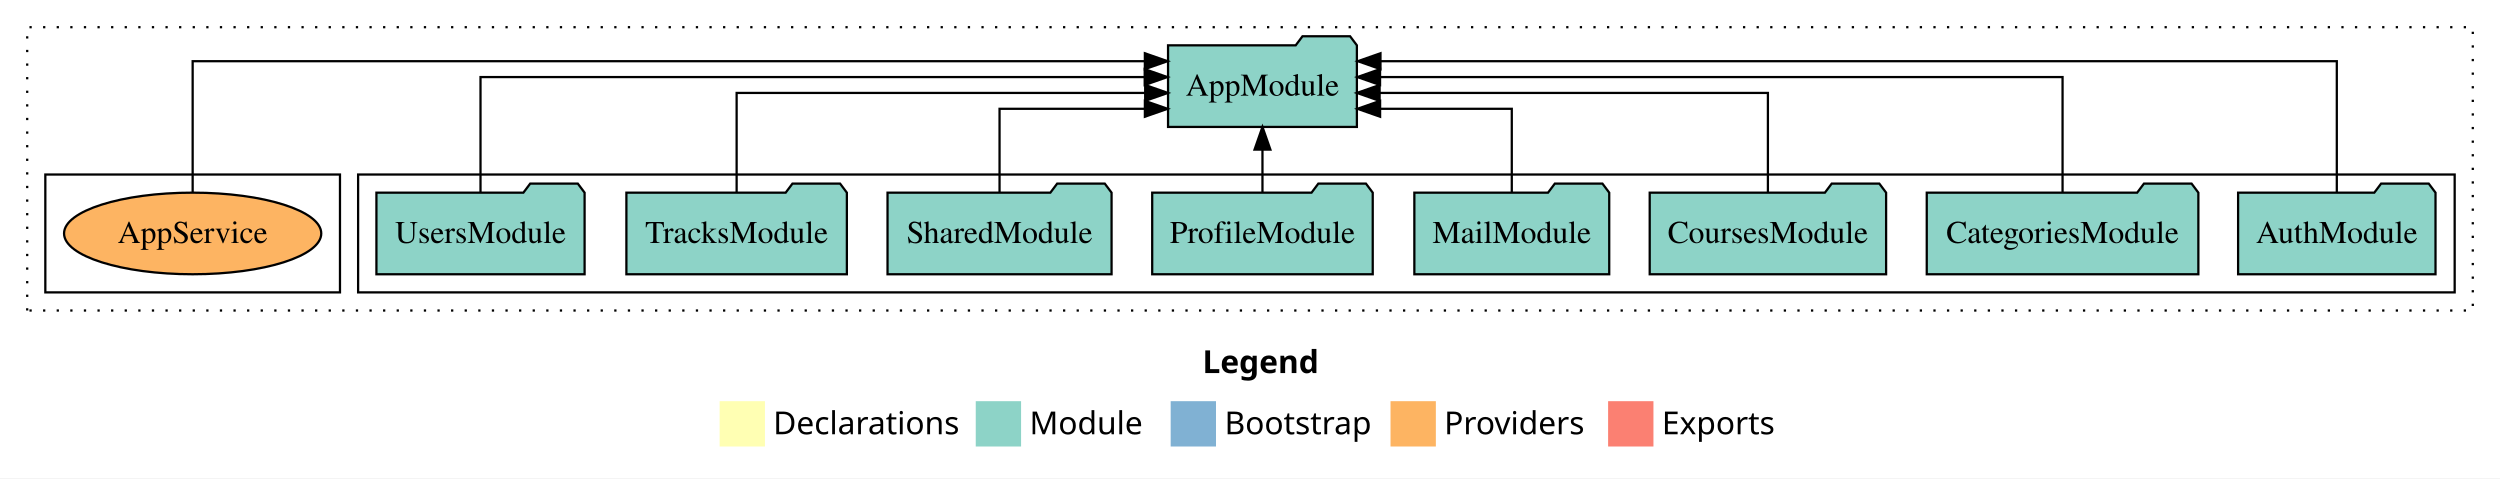
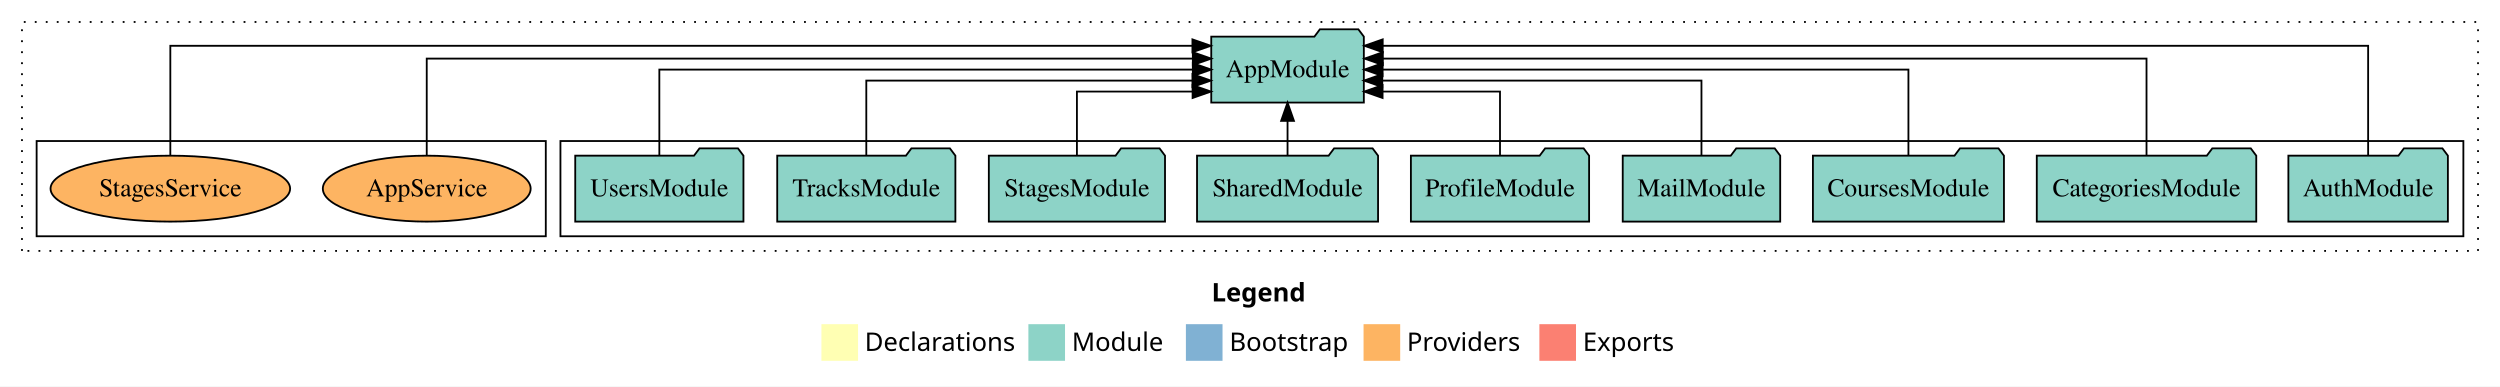
- <svg xmlns="http://www.w3.org/2000/svg" width="1103pt" height="211pt" viewBox="0.00 0.00 1103.00 211.00">
+ <svg xmlns="http://www.w3.org/2000/svg" width="1365pt" height="211pt" viewBox="0.00 0.00 1365.00 211.00">
  <g id="graph0" class="graph" transform="scale(1 1) rotate(0) translate(4 207)">
-     <polygon fill="#ffffff" stroke="transparent" points="-4,4 -4,-207 1099,-207 1099,4 -4,4" />
-     <text text-anchor="start" x="526.509" y="-42.4" font-family="sans-serif" font-weight="bold" font-size="14.00" fill="#000000">Legend</text>
-     <polygon fill="#ffffb3" stroke="transparent" points="313.5,-10 313.5,-30 333.5,-30 333.5,-10 313.5,-10" />
-     <text text-anchor="start" x="337.129" y="-15.4" font-family="sans-serif" font-size="14.00" fill="#000000">  Declarations</text>
-     <polygon fill="#8dd3c7" stroke="transparent" points="426.5,-10 426.5,-30 446.5,-30 446.5,-10 426.5,-10" />
-     <text text-anchor="start" x="450.225" y="-15.4" font-family="sans-serif" font-size="14.00" fill="#000000">  Module</text>
-     <polygon fill="#80b1d3" stroke="transparent" points="512.5,-10 512.5,-30 532.5,-30 532.5,-10 512.5,-10" />
-     <text text-anchor="start" x="536.281" y="-15.4" font-family="sans-serif" font-size="14.00" fill="#000000">  Bootstrap</text>
-     <polygon fill="#fdb462" stroke="transparent" points="609.5,-10 609.5,-30 629.5,-30 629.5,-10 609.5,-10" />
-     <text text-anchor="start" x="633.173" y="-15.4" font-family="sans-serif" font-size="14.00" fill="#000000">  Providers</text>
-     <polygon fill="#fb8072" stroke="transparent" points="705.5,-10 705.5,-30 725.5,-30 725.5,-10 705.5,-10" />
-     <text text-anchor="start" x="729.226" y="-15.4" font-family="sans-serif" font-size="14.00" fill="#000000">  Exports</text>
+     <polygon fill="#ffffff" stroke="transparent" points="-4,4 -4,-207 1361,-207 1361,4 -4,4" />
+     <text text-anchor="start" x="657.509" y="-42.4" font-family="sans-serif" font-weight="bold" font-size="14.00" fill="#000000">Legend</text>
+     <polygon fill="#ffffb3" stroke="transparent" points="444.5,-10 444.5,-30 464.5,-30 464.5,-10 444.5,-10" />
+     <text text-anchor="start" x="468.129" y="-15.4" font-family="sans-serif" font-size="14.00" fill="#000000">  Declarations</text>
+     <polygon fill="#8dd3c7" stroke="transparent" points="557.5,-10 557.5,-30 577.5,-30 577.5,-10 557.5,-10" />
+     <text text-anchor="start" x="581.225" y="-15.4" font-family="sans-serif" font-size="14.00" fill="#000000">  Module</text>
+     <polygon fill="#80b1d3" stroke="transparent" points="643.5,-10 643.5,-30 663.5,-30 663.5,-10 643.5,-10" />
+     <text text-anchor="start" x="667.281" y="-15.4" font-family="sans-serif" font-size="14.00" fill="#000000">  Bootstrap</text>
+     <polygon fill="#fdb462" stroke="transparent" points="740.5,-10 740.5,-30 760.5,-30 760.5,-10 740.5,-10" />
+     <text text-anchor="start" x="764.173" y="-15.4" font-family="sans-serif" font-size="14.00" fill="#000000">  Providers</text>
+     <polygon fill="#fb8072" stroke="transparent" points="836.5,-10 836.5,-30 856.5,-30 856.5,-10 836.5,-10" />
+     <text text-anchor="start" x="860.226" y="-15.4" font-family="sans-serif" font-size="14.00" fill="#000000">  Exports</text>
    <g id="clust1" class="cluster">
-       <polygon fill="none" stroke="#000000" stroke-dasharray="1,5" points="8,-70 8,-195 1087,-195 1087,-70 8,-70" />
+       <polygon fill="none" stroke="#000000" stroke-dasharray="1,5" points="8,-70 8,-195 1349,-195 1349,-70 8,-70" />
    </g>
    <g id="clust3" class="cluster">
-       <polygon fill="none" stroke="#000000" points="154,-78 154,-130 1079,-130 1079,-78 154,-78" />
+       <polygon fill="none" stroke="#000000" points="302,-78 302,-130 1341,-130 1341,-78 302,-78" />
    </g>
    <g id="clust6" class="cluster">
-       <polygon fill="none" stroke="#000000" points="16,-78 16,-130 146,-130 146,-78 16,-78" />
+       <polygon fill="none" stroke="#000000" points="16,-78 16,-130 294,-130 294,-78 16,-78" />
    </g>
    <g id="node1" class="node">
-       <polygon fill="#8dd3c7" stroke="#000000" points="1070.548,-122 1067.548,-126 1046.548,-126 1043.548,-122 983.452,-122 983.452,-86 1070.548,-86 1070.548,-122" />
-       <text text-anchor="middle" x="1027" y="-99.8" font-family="Times,serif" font-size="14.00" fill="#000000">AuthModule</text>
+       <polygon fill="#8dd3c7" stroke="#000000" points="1332.548,-122 1329.548,-126 1308.548,-126 1305.548,-122 1245.452,-122 1245.452,-86 1332.548,-86 1332.548,-122" />
+       <text text-anchor="middle" x="1289" y="-99.8" font-family="Times,serif" font-size="14.00" fill="#000000">AuthModule</text>
+     </g>
+     <g id="node10" class="node">
+       <polygon fill="#8dd3c7" stroke="#000000" points="740.657,-187 737.657,-191 716.657,-191 713.657,-187 657.343,-187 657.343,-151 740.657,-151 740.657,-187" />
+       <text text-anchor="middle" x="699" y="-164.8" font-family="Times,serif" font-size="14.00" fill="#000000">AppModule</text>
+     </g>
+     <g id="edge1" class="edge">
+       <path fill="none" stroke="#000000" d="M1289,-122.091C1289,-145.133 1289,-182 1289,-182 1289,-182 750.958,-182 750.958,-182" />
+       <polygon fill="#000000" stroke="#000000" points="750.958,-178.5 740.958,-182 750.958,-185.5 750.958,-178.5" />
+     </g>
+     <g id="node2" class="node">
+       <polygon fill="#8dd3c7" stroke="#000000" points="1227.917,-122 1224.917,-126 1203.917,-126 1200.917,-122 1108.083,-122 1108.083,-86 1227.917,-86 1227.917,-122" />
+       <text text-anchor="middle" x="1168" y="-99.8" font-family="Times,serif" font-size="14.00" fill="#000000">CategoriesModule</text>
+     </g>
+     <g id="edge2" class="edge">
+       <path fill="none" stroke="#000000" d="M1168,-122.284C1168,-143.321 1168,-175 1168,-175 1168,-175 751.033,-175 751.033,-175" />
+       <polygon fill="#000000" stroke="#000000" points="751.033,-171.5 741.033,-175 751.033,-178.5 751.033,-171.5" />
+     </g>
+     <g id="node3" class="node">
+       <polygon fill="#8dd3c7" stroke="#000000" points="1090.151,-122 1087.151,-126 1066.151,-126 1063.151,-122 985.849,-122 985.849,-86 1090.151,-86 1090.151,-122" />
+       <text text-anchor="middle" x="1038" y="-99.8" font-family="Times,serif" font-size="14.00" fill="#000000">CoursesModule</text>
+     </g>
+     <g id="edge3" class="edge">
+       <path fill="none" stroke="#000000" d="M1038,-122.106C1038,-141.339 1038,-169 1038,-169 1038,-169 750.908,-169 750.908,-169" />
+       <polygon fill="#000000" stroke="#000000" points="750.908,-165.5 740.908,-169 750.908,-172.5 750.908,-165.5" />
+     </g>
+     <g id="node4" class="node">
+       <polygon fill="#8dd3c7" stroke="#000000" points="967.99,-122 964.99,-126 943.99,-126 940.99,-122 882.01,-122 882.01,-86 967.99,-86 967.99,-122" />
+       <text text-anchor="middle" x="925" y="-99.8" font-family="Times,serif" font-size="14.00" fill="#000000">MailModule</text>
+     </g>
+     <g id="edge4" class="edge">
+       <path fill="none" stroke="#000000" d="M925,-122.022C925,-139.373 925,-163 925,-163 925,-163 750.715,-163 750.715,-163" />
+       <polygon fill="#000000" stroke="#000000" points="750.715,-159.5 740.715,-163 750.715,-166.5 750.715,-159.5" />
+     </g>
+     <g id="node5" class="node">
+       <polygon fill="#8dd3c7" stroke="#000000" points="863.65,-122 860.65,-126 839.65,-126 836.65,-122 766.35,-122 766.35,-86 863.65,-86 863.65,-122" />
+       <text text-anchor="middle" x="815" y="-99.8" font-family="Times,serif" font-size="14.00" fill="#000000">ProfileModule</text>
+     </g>
+     <g id="edge5" class="edge">
+       <path fill="none" stroke="#000000" d="M815,-122.24C815,-137.571 815,-157 815,-157 815,-157 750.879,-157 750.879,-157" />
+       <polygon fill="#000000" stroke="#000000" points="750.879,-153.5 740.879,-157 750.879,-160.5 750.879,-153.5" />
+     </g>
+     <g id="node6" class="node">
+       <polygon fill="#8dd3c7" stroke="#000000" points="748.423,-122 745.423,-126 724.423,-126 721.423,-122 649.577,-122 649.577,-86 748.423,-86 748.423,-122" />
+       <text text-anchor="middle" x="699" y="-99.8" font-family="Times,serif" font-size="14.00" fill="#000000">SharedModule</text>
+     </g>
+     <g id="edge6" class="edge">
+       <path fill="none" stroke="#000000" d="M699,-122.106C699,-122.106 699,-140.991 699,-140.991" />
+       <polygon fill="#000000" stroke="#000000" points="695.5,-140.991 699,-150.991 702.5,-140.991 695.5,-140.991" />
+     </g>
+     <g id="node7" class="node">
+       <polygon fill="#8dd3c7" stroke="#000000" points="632.097,-122 629.097,-126 608.097,-126 605.097,-122 535.903,-122 535.903,-86 632.097,-86 632.097,-122" />
+       <text text-anchor="middle" x="584" y="-99.8" font-family="Times,serif" font-size="14.00" fill="#000000">StagesModule</text>
+     </g>
+     <g id="edge7" class="edge">
+       <path fill="none" stroke="#000000" d="M584,-122.24C584,-137.571 584,-157 584,-157 584,-157 647.157,-157 647.157,-157" />
+       <polygon fill="#000000" stroke="#000000" points="647.157,-160.5 657.157,-157 647.157,-153.5 647.157,-160.5" />
+     </g>
+     <g id="node8" class="node">
+       <polygon fill="#8dd3c7" stroke="#000000" points="517.638,-122 514.638,-126 493.637,-126 490.637,-122 420.363,-122 420.363,-86 517.638,-86 517.638,-122" />
+       <text text-anchor="middle" x="469" y="-99.8" font-family="Times,serif" font-size="14.00" fill="#000000">TracksModule</text>
+     </g>
+     <g id="edge8" class="edge">
+       <path fill="none" stroke="#000000" d="M469,-122.022C469,-139.373 469,-163 469,-163 469,-163 647.082,-163 647.082,-163" />
+       <polygon fill="#000000" stroke="#000000" points="647.082,-166.5 657.082,-163 647.082,-159.5 647.082,-166.5" />
    </g>
    <g id="node9" class="node">
-       <polygon fill="#8dd3c7" stroke="#000000" points="594.657,-187 591.657,-191 570.657,-191 567.657,-187 511.343,-187 511.343,-151 594.657,-151 594.657,-187" />
-       <text text-anchor="middle" x="553" y="-164.8" font-family="Times,serif" font-size="14.00" fill="#000000">AppModule</text>
-     </g>
-     <g id="edge1" class="edge">
-       <path fill="none" stroke="#000000" d="M1027,-122.011C1027,-144.485 1027,-180 1027,-180 1027,-180 605.064,-180 605.064,-180" />
-       <polygon fill="#000000" stroke="#000000" points="605.064,-176.5 595.064,-180 605.064,-183.5 605.064,-176.5" />
-     </g>
-     <g id="node2" class="node">
-       <polygon fill="#8dd3c7" stroke="#000000" points="965.917,-122 962.917,-126 941.917,-126 938.917,-122 846.083,-122 846.083,-86 965.917,-86 965.917,-122" />
-       <text text-anchor="middle" x="906" y="-99.8" font-family="Times,serif" font-size="14.00" fill="#000000">CategoriesModule</text>
-     </g>
-     <g id="edge2" class="edge">
-       <path fill="none" stroke="#000000" d="M906,-122.129C906,-142.572 906,-173 906,-173 906,-173 604.88,-173 604.88,-173" />
-       <polygon fill="#000000" stroke="#000000" points="604.88,-169.5 594.88,-173 604.88,-176.5 604.88,-169.5" />
-     </g>
-     <g id="node3" class="node">
-       <polygon fill="#8dd3c7" stroke="#000000" points="828.151,-122 825.151,-126 804.151,-126 801.151,-122 723.849,-122 723.849,-86 828.151,-86 828.151,-122" />
-       <text text-anchor="middle" x="776" y="-99.8" font-family="Times,serif" font-size="14.00" fill="#000000">CoursesModule</text>
-     </g>
-     <g id="edge3" class="edge">
-       <path fill="none" stroke="#000000" d="M776,-122.267C776,-140.555 776,-166 776,-166 776,-166 604.683,-166 604.683,-166" />
-       <polygon fill="#000000" stroke="#000000" points="604.683,-162.5 594.683,-166 604.683,-169.5 604.683,-162.5" />
-     </g>
-     <g id="node4" class="node">
-       <polygon fill="#8dd3c7" stroke="#000000" points="705.99,-122 702.99,-126 681.99,-126 678.99,-122 620.01,-122 620.01,-86 705.99,-86 705.99,-122" />
-       <text text-anchor="middle" x="663" y="-99.8" font-family="Times,serif" font-size="14.00" fill="#000000">MailModule</text>
-     </g>
-     <g id="edge4" class="edge">
-       <path fill="none" stroke="#000000" d="M663,-122.009C663,-138.049 663,-159 663,-159 663,-159 604.9,-159 604.9,-159" />
-       <polygon fill="#000000" stroke="#000000" points="604.9,-155.5 594.9,-159 604.9,-162.5 604.9,-155.5" />
-     </g>
-     <g id="node5" class="node">
-       <polygon fill="#8dd3c7" stroke="#000000" points="601.65,-122 598.65,-126 577.65,-126 574.65,-122 504.35,-122 504.35,-86 601.65,-86 601.65,-122" />
-       <text text-anchor="middle" x="553" y="-99.8" font-family="Times,serif" font-size="14.00" fill="#000000">ProfileModule</text>
-     </g>
-     <g id="edge5" class="edge">
-       <path fill="none" stroke="#000000" d="M553,-122.106C553,-122.106 553,-140.991 553,-140.991" />
-       <polygon fill="#000000" stroke="#000000" points="549.5,-140.991 553,-150.991 556.5,-140.991 549.5,-140.991" />
-     </g>
-     <g id="node6" class="node">
-       <polygon fill="#8dd3c7" stroke="#000000" points="486.423,-122 483.423,-126 462.423,-126 459.423,-122 387.577,-122 387.577,-86 486.423,-86 486.423,-122" />
-       <text text-anchor="middle" x="437" y="-99.8" font-family="Times,serif" font-size="14.00" fill="#000000">SharedModule</text>
-     </g>
-     <g id="edge6" class="edge">
-       <path fill="none" stroke="#000000" d="M437,-122.009C437,-138.049 437,-159 437,-159 437,-159 501.121,-159 501.121,-159" />
-       <polygon fill="#000000" stroke="#000000" points="501.121,-162.5 511.121,-159 501.121,-155.5 501.121,-162.5" />
-     </g>
-     <g id="node7" class="node">
-       <polygon fill="#8dd3c7" stroke="#000000" points="369.637,-122 366.637,-126 345.637,-126 342.637,-122 272.363,-122 272.363,-86 369.637,-86 369.637,-122" />
-       <text text-anchor="middle" x="321" y="-99.8" font-family="Times,serif" font-size="14.00" fill="#000000">TracksModule</text>
-     </g>
-     <g id="edge7" class="edge">
-       <path fill="none" stroke="#000000" d="M321,-122.267C321,-140.555 321,-166 321,-166 321,-166 501.255,-166 501.255,-166" />
-       <polygon fill="#000000" stroke="#000000" points="501.255,-169.5 511.255,-166 501.255,-162.5 501.255,-169.5" />
-     </g>
-     <g id="node8" class="node">
-       <polygon fill="#8dd3c7" stroke="#000000" points="253.922,-122 250.922,-126 229.922,-126 226.922,-122 162.078,-122 162.078,-86 253.922,-86 253.922,-122" />
-       <text text-anchor="middle" x="208" y="-99.8" font-family="Times,serif" font-size="14.00" fill="#000000">UsersModule</text>
-     </g>
-     <g id="edge8" class="edge">
-       <path fill="none" stroke="#000000" d="M208,-122.129C208,-142.572 208,-173 208,-173 208,-173 501.041,-173 501.041,-173" />
-       <polygon fill="#000000" stroke="#000000" points="501.041,-176.5 511.041,-173 501.041,-169.5 501.041,-176.5" />
-     </g>
-     <g id="node10" class="node">
-       <ellipse fill="#fdb462" stroke="#000000" cx="81" cy="-104" rx="56.741" ry="18" />
-       <text text-anchor="middle" x="81" y="-99.8" font-family="Times,serif" font-size="14.00" fill="#000000">AppService</text>
+       <polygon fill="#8dd3c7" stroke="#000000" points="401.922,-122 398.922,-126 377.922,-126 374.922,-122 310.078,-122 310.078,-86 401.922,-86 401.922,-122" />
+       <text text-anchor="middle" x="356" y="-99.8" font-family="Times,serif" font-size="14.00" fill="#000000">UsersModule</text>
    </g>
    <g id="edge9" class="edge">
-       <path fill="none" stroke="#000000" d="M81,-122.011C81,-144.485 81,-180 81,-180 81,-180 501.113,-180 501.113,-180" />
-       <polygon fill="#000000" stroke="#000000" points="501.113,-183.5 511.113,-180 501.113,-176.5 501.113,-183.5" />
+       <path fill="none" stroke="#000000" d="M356,-122.106C356,-141.339 356,-169 356,-169 356,-169 647.284,-169 647.284,-169" />
+       <polygon fill="#000000" stroke="#000000" points="647.284,-172.5 657.284,-169 647.284,-165.5 647.284,-172.5" />
+     </g>
+     <g id="node11" class="node">
+       <ellipse fill="#fdb462" stroke="#000000" cx="229" cy="-104" rx="56.741" ry="18" />
+       <text text-anchor="middle" x="229" y="-99.8" font-family="Times,serif" font-size="14.00" fill="#000000">AppService</text>
+     </g>
+     <g id="edge10" class="edge">
+       <path fill="none" stroke="#000000" d="M229,-122.284C229,-143.321 229,-175 229,-175 229,-175 647.291,-175 647.291,-175" />
+       <polygon fill="#000000" stroke="#000000" points="647.291,-178.5 657.291,-175 647.291,-171.5 647.291,-178.5" />
+     </g>
+     <g id="node12" class="node">
+       <ellipse fill="#fdb462" stroke="#000000" cx="89" cy="-104" rx="65.403" ry="18" />
+       <text text-anchor="middle" x="89" y="-99.8" font-family="Times,serif" font-size="14.00" fill="#000000">StagesService</text>
+     </g>
+     <g id="edge11" class="edge">
+       <path fill="none" stroke="#000000" d="M89,-122.091C89,-145.133 89,-182 89,-182 89,-182 647.072,-182 647.072,-182" />
+       <polygon fill="#000000" stroke="#000000" points="647.072,-185.5 657.072,-182 647.072,-178.5 647.072,-185.5" />
    </g>
  </g>
</svg>
